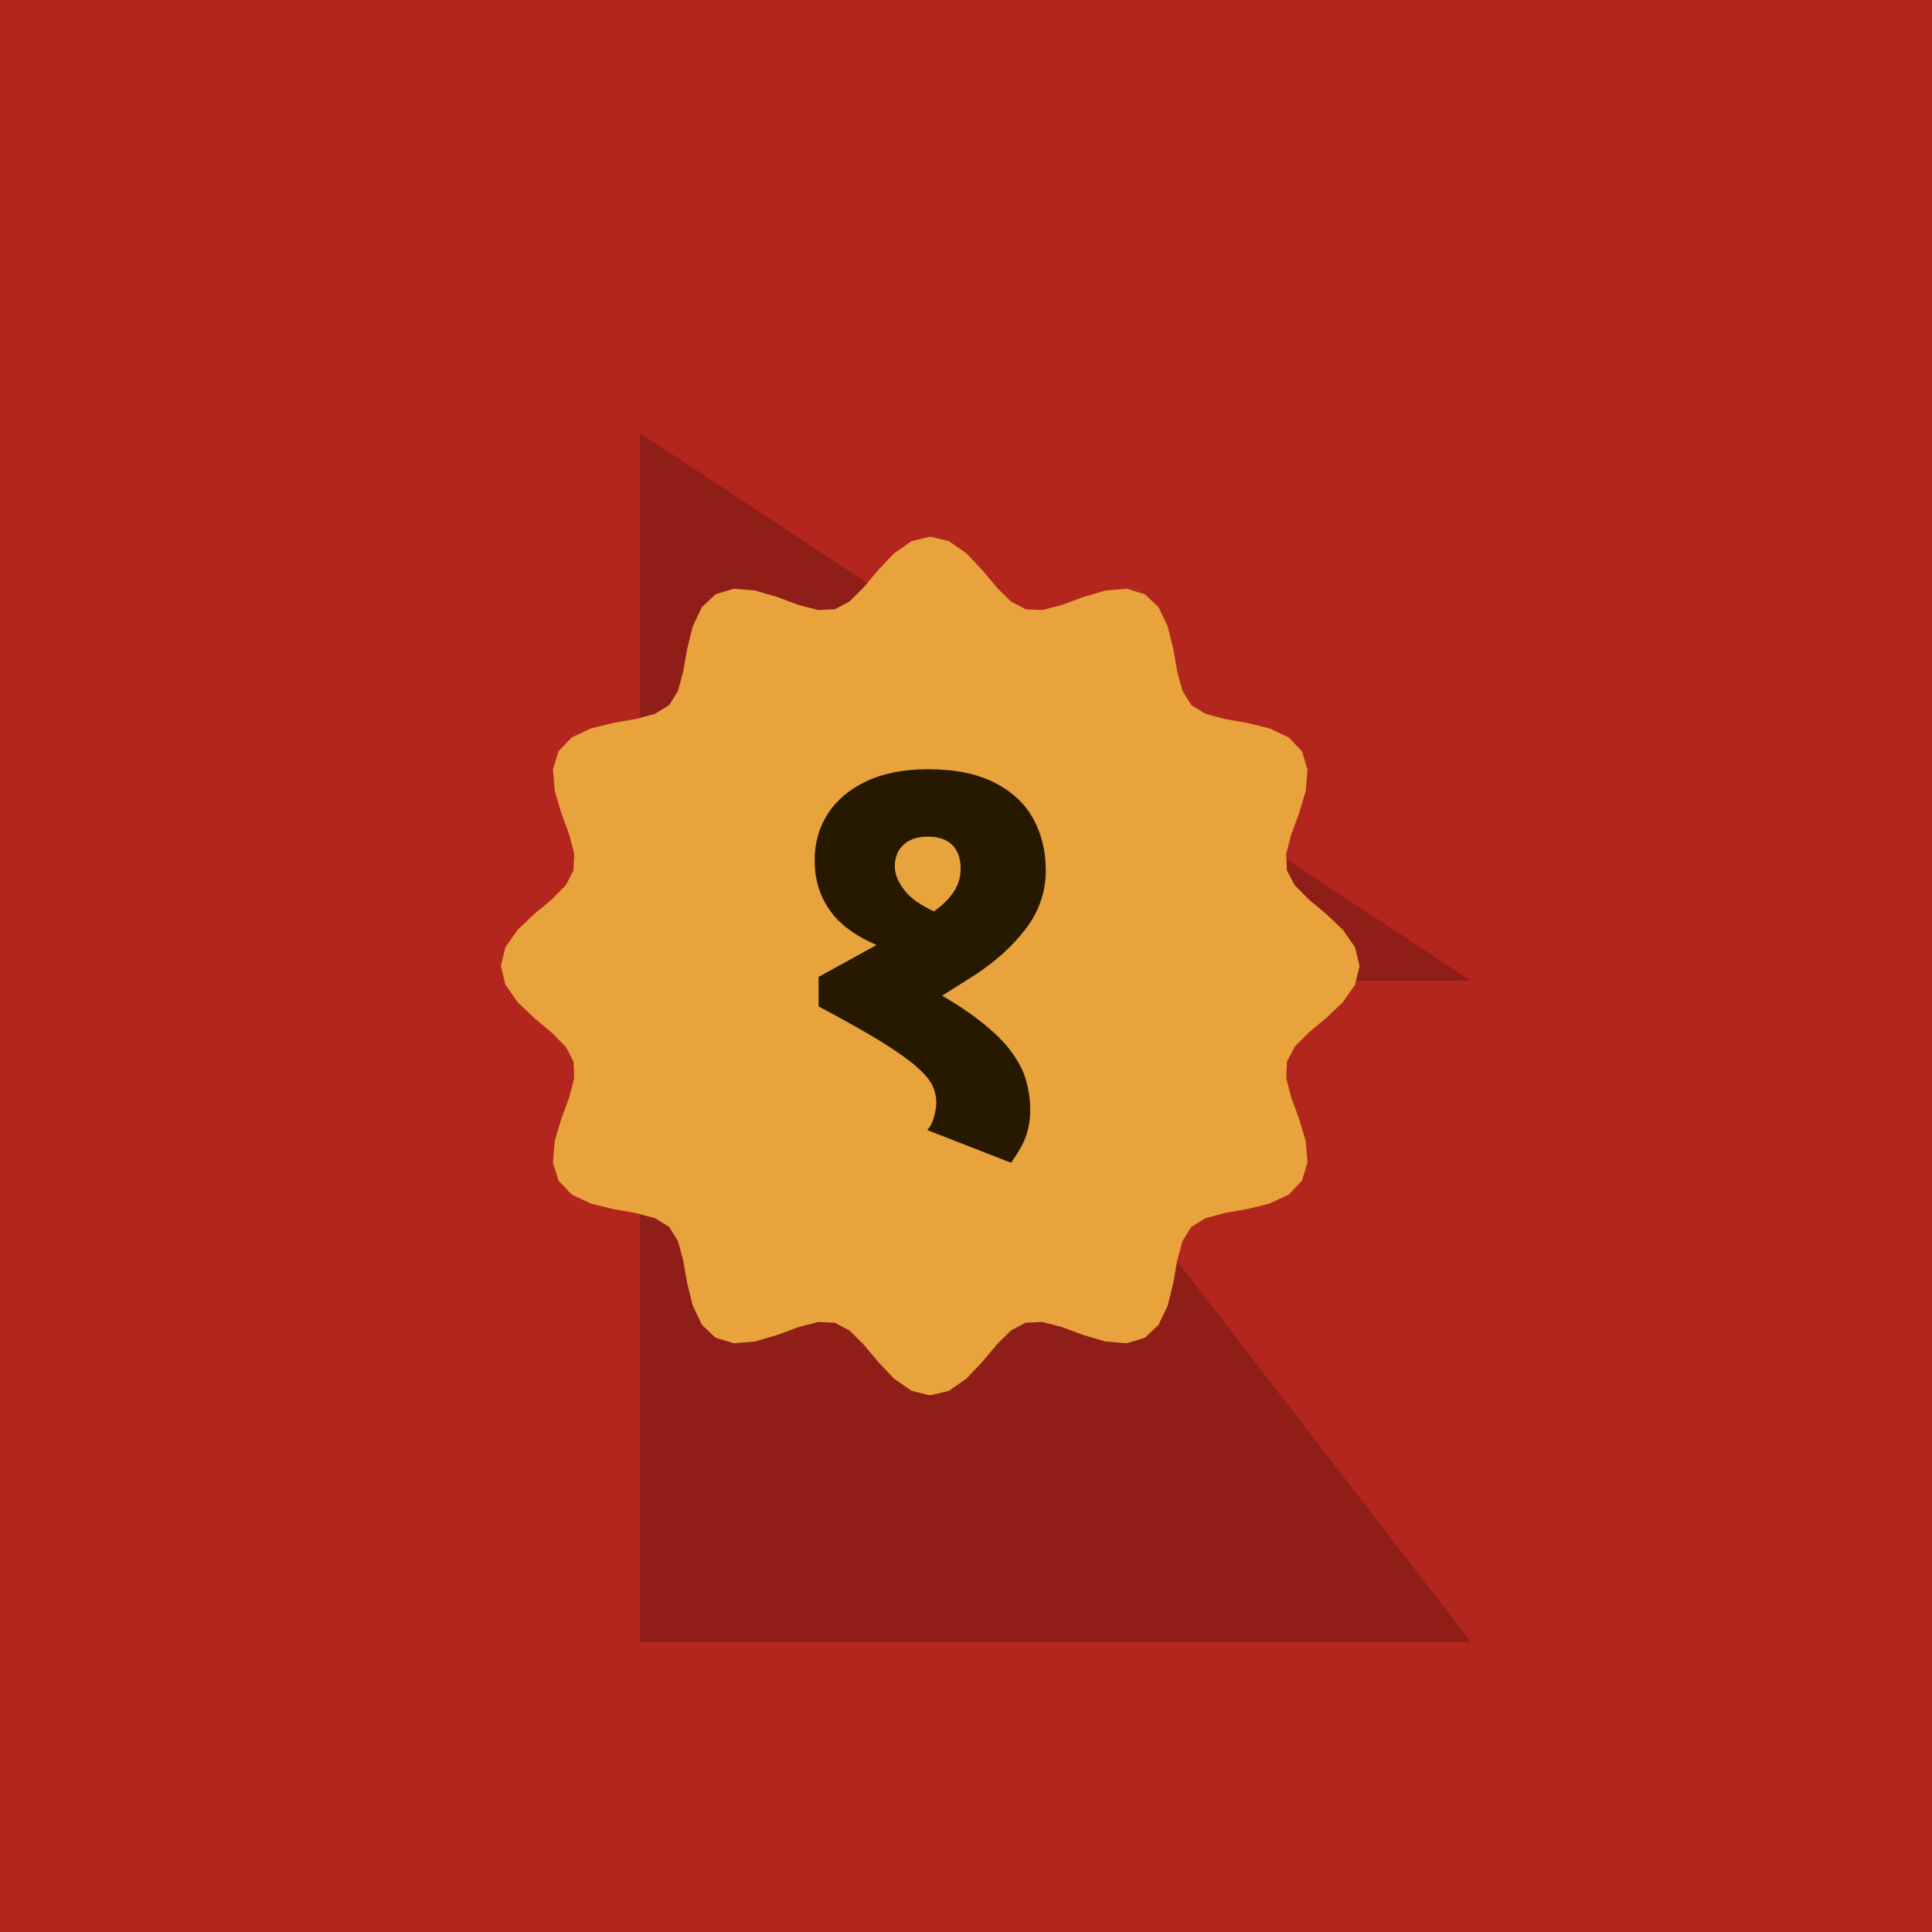
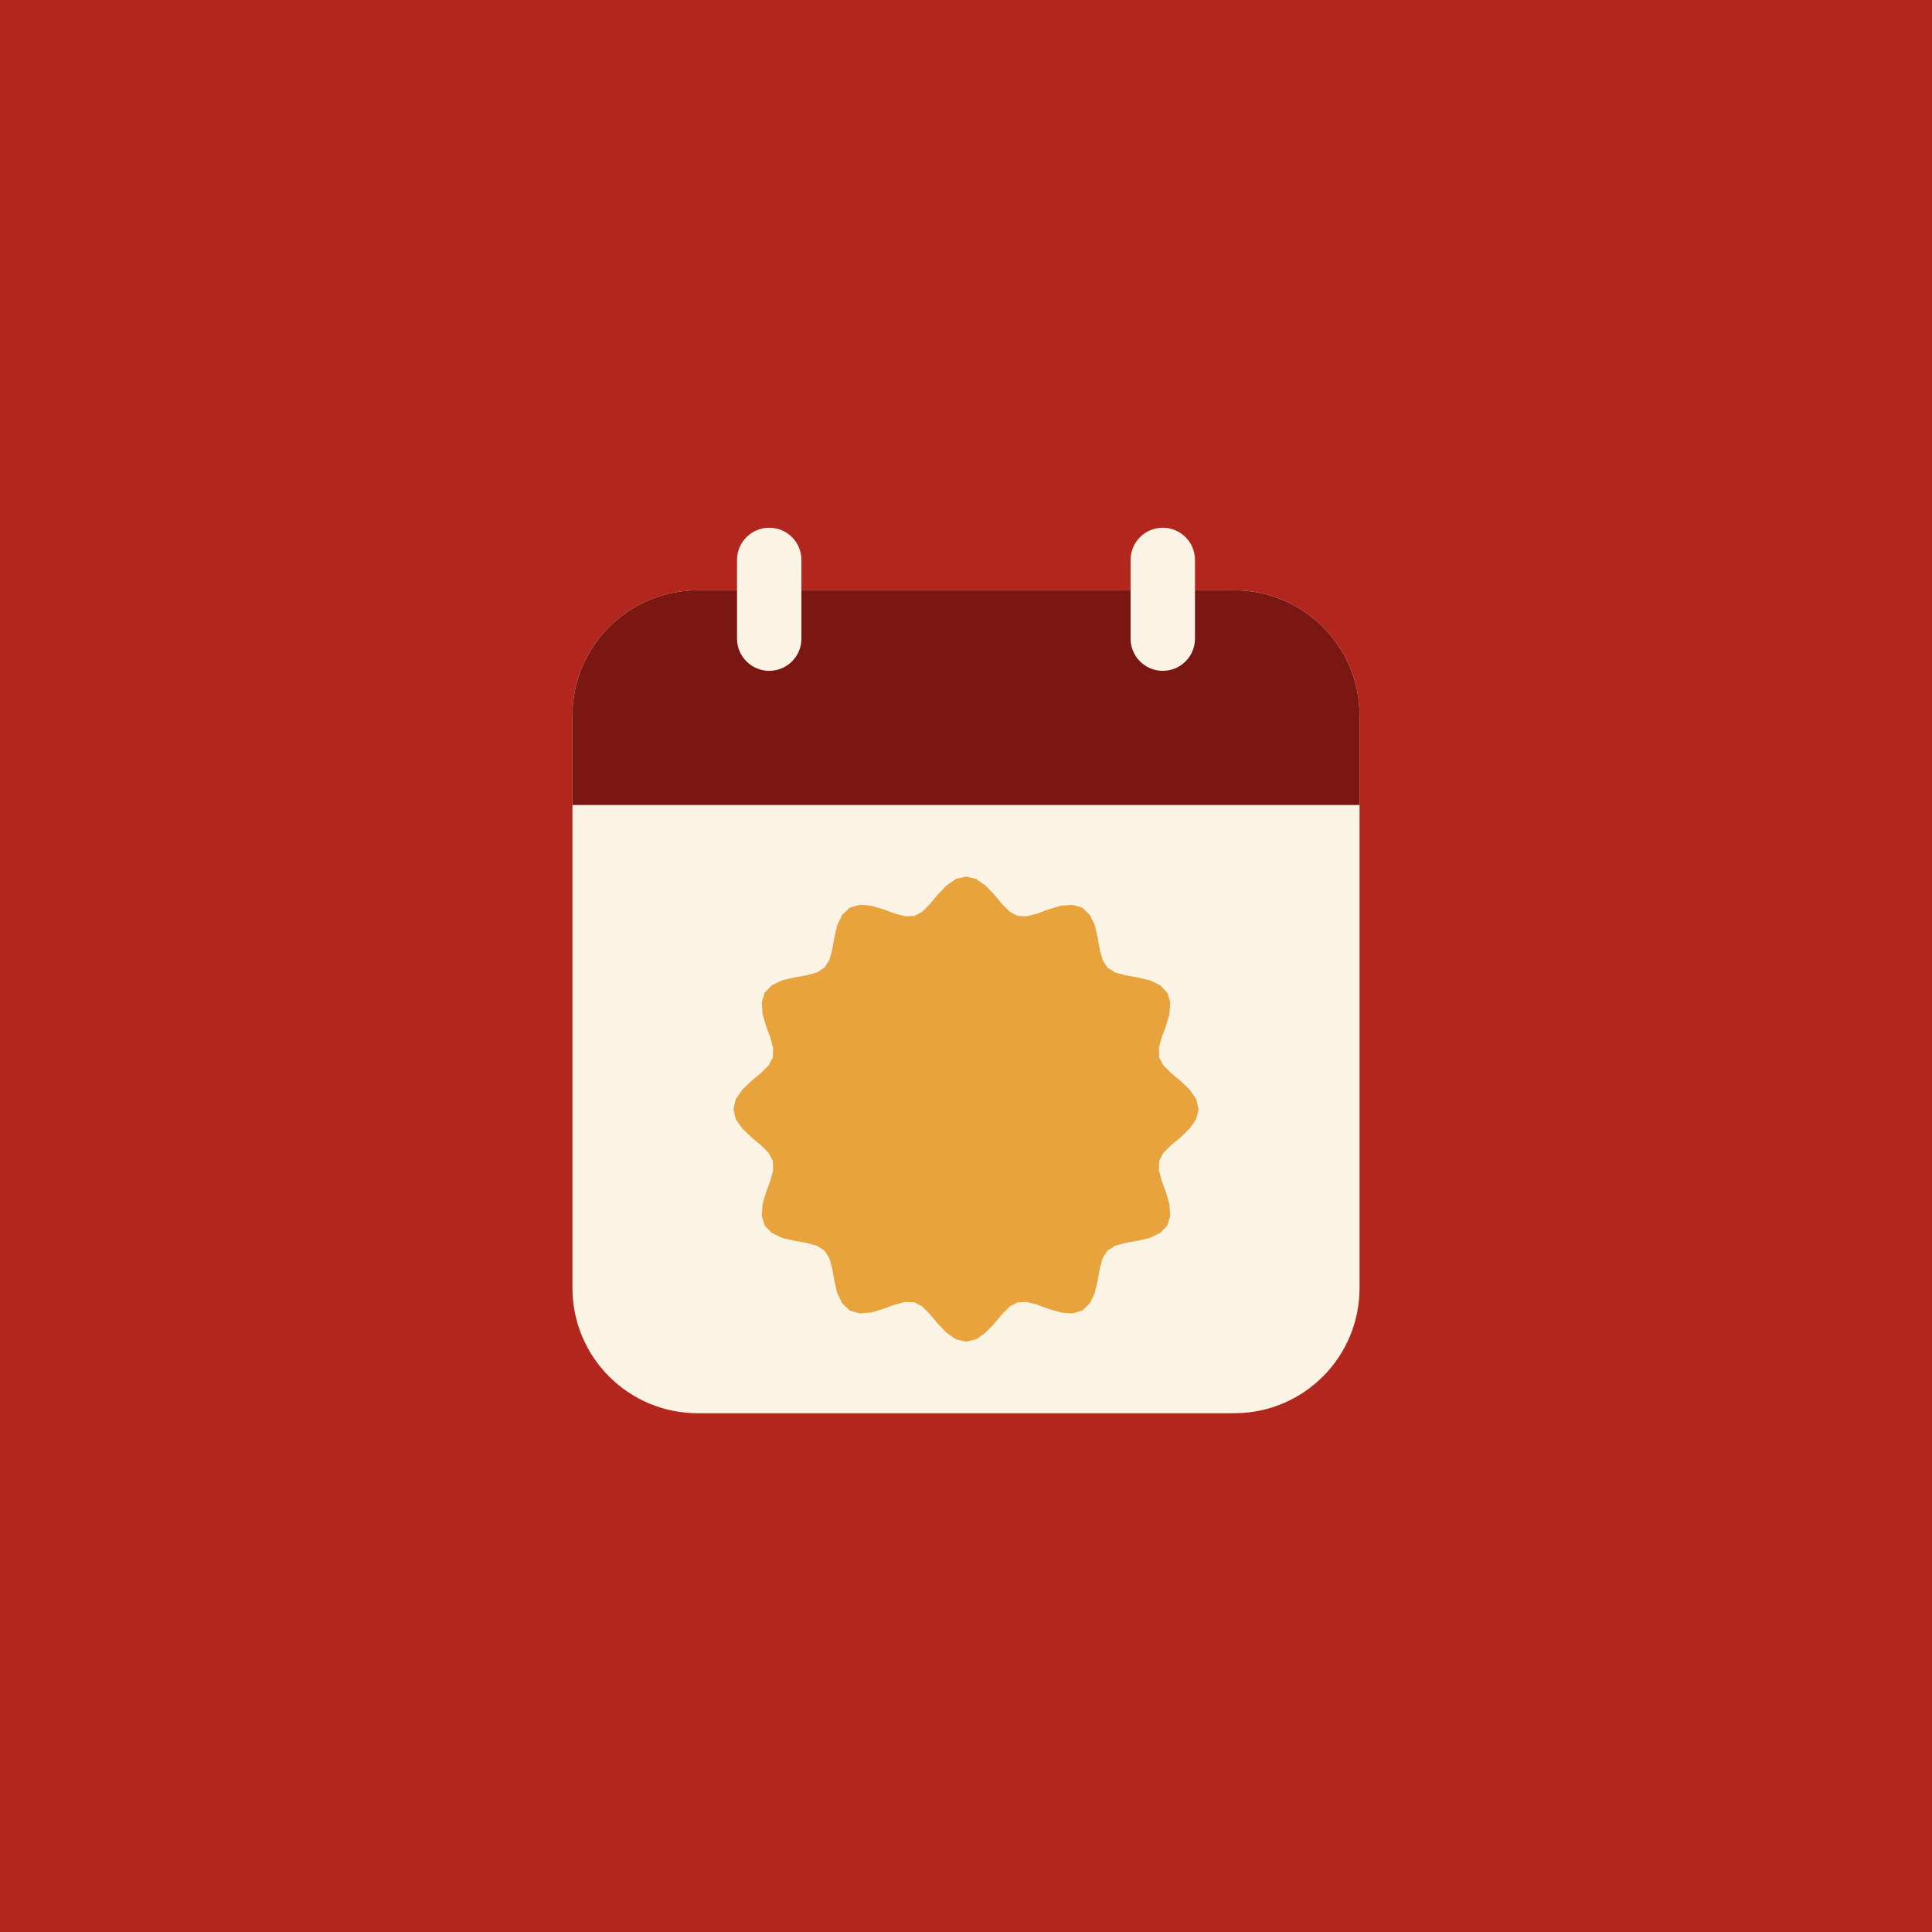
- <svg xmlns="http://www.w3.org/2000/svg" viewBox="0 0 108 108" width="1080" height="1080">
+ <svg xmlns="http://www.w3.org/2000/svg" viewBox="0 0 108 108">
  <rect width="108" height="108" fill="#B3261E" />
-   <path d="M35.77,24.21 L82.23,54.83 L53.72,54.83 L82.23,91.79 L35.77,91.79 Z" fill="#000000" fill-opacity="0.2" />
-   <path d="M52,30 L53.04,30.25 L54.02,30.93 L54.91,31.87 L55.73,32.85 L56.52,33.63 L57.34,34.06 L58.27,34.1 L59.35,33.82 L60.54,33.38 L61.79,33.01 L62.98,32.91 L64,33.22 L64.77,33.95 L65.28,35.03 L65.59,36.29 L65.81,37.55 L66.1,38.62 L66.59,39.41 L67.38,39.9 L68.45,40.19 L69.71,40.41 L70.97,40.72 L72.05,41.23 L72.78,42 L73.09,43.02 L72.99,44.21 L72.62,45.46 L72.18,46.65 L71.9,47.73 L71.94,48.66 L72.37,49.48 L73.15,50.27 L74.13,51.09 L75.07,51.98 L75.75,52.96 L76,54 L75.75,55.04 L75.07,56.02 L74.13,56.91 L73.15,57.73 L72.37,58.52 L71.94,59.34 L71.9,60.27 L72.18,61.35 L72.62,62.54 L72.99,63.79 L73.09,64.98 L72.78,66 L72.05,66.77 L70.97,67.28 L69.71,67.59 L68.45,67.81 L67.38,68.1 L66.59,68.59 L66.1,69.38 L65.81,70.45 L65.59,71.71 L65.28,72.97 L64.77,74.05 L64,74.78 L62.98,75.09 L61.79,74.99 L60.54,74.62 L59.35,74.18 L58.27,73.9 L57.34,73.94 L56.52,74.37 L55.73,75.15 L54.91,76.13 L54.02,77.07 L53.04,77.75 L52,78 L50.96,77.75 L49.98,77.07 L49.09,76.13 L48.27,75.15 L47.48,74.37 L46.66,73.94 L45.73,73.9 L44.65,74.18 L43.46,74.62 L42.21,74.99 L41.02,75.09 L40,74.78 L39.23,74.05 L38.72,72.97 L38.41,71.71 L38.19,70.45 L37.9,69.38 L37.41,68.59 L36.62,68.1 L35.55,67.81 L34.29,67.59 L33.03,67.28 L31.95,66.77 L31.22,66 L30.91,64.98 L31.01,63.79 L31.38,62.54 L31.82,61.35 L32.1,60.27 L32.06,59.34 L31.63,58.52 L30.85,57.73 L29.87,56.91 L28.93,56.02 L28.25,55.04 L28,54 L28.25,52.96 L28.93,51.98 L29.87,51.09 L30.85,50.27 L31.63,49.48 L32.06,48.66 L32.1,47.73 L31.82,46.65 L31.38,45.46 L31.01,44.21 L30.91,43.02 L31.22,42 L31.95,41.23 L33.03,40.72 L34.29,40.41 L35.55,40.19 L36.62,39.9 L37.41,39.41 L37.9,38.62 L38.19,37.55 L38.41,36.29 L38.72,35.03 L39.23,33.95 L40,33.22 L41.02,32.91 L42.21,33.01 L43.46,33.38 L44.65,33.82 L45.73,34.1 L46.66,34.06 L47.48,33.63 L48.27,32.85 L49.09,31.87 L49.98,30.93 L50.96,30.25 Z" fill="#E8A33D" />
-   <path d="M51.87 43Q54.13 43 55.59 43.75Q57.06 44.49 57.76 45.77Q58.46 47.04 58.46 48.66Q58.46 50.44 57.35 51.91Q56.23 53.39 54.38 54.58L50.69 56.9L51.02 54.76Q53.18 55.87 54.48 56.84Q55.78 57.81 56.45 58.68Q57.11 59.54 57.35 60.37Q57.59 61.2 57.59 62.02Q57.59 62.83 57.37 63.46Q57.16 64.1 56.52 65L51.83 63.17Q52.08 62.91 52.21 62.45Q52.34 61.98 52.34 61.62Q52.34 61.19 52.16 60.76Q51.98 60.32 51.37 59.75Q50.75 59.17 49.42 58.33Q48.08 57.49 45.76 56.26V54.61L50.43 52.04Q51.58 51.42 52.3 50.88Q53.02 50.34 53.36 49.78Q53.7 49.22 53.7 48.57Q53.7 47.7 53.24 47.24Q52.77 46.77 51.87 46.77Q50.98 46.77 50.5 47.23Q50.02 47.68 50.02 48.44Q50.02 49.11 50.62 49.84Q51.22 50.58 52.8 51.2L50.07 53.23Q47.65 52.44 46.59 51.15Q45.54 49.87 45.54 48.09Q45.54 46.62 46.28 45.48Q47.02 44.34 48.44 43.67Q49.87 43 51.87 43Z" fill="#271900" />
+   <path d="M39.00,33.00H69.00A7.0,7.0 0,0 1 76.00,40.00V72.00A7.0,7.0 0,0 1 69.00,79.00H39.00A7.0,7.0 0,0 1 32.00,72.00V40.00A7.0,7.0 0,0 1 39.00,33.00Z" fill="#FBF3E4" />
+   <path d="M39.00,33.00H69.00A7.0,7.0 0,0 1 76.00,40.00V45.00H32.00V40.00A7.0,7.0 0,0 1 39.00,33.00Z" fill="#7A1712" />
+   <path d="M43.00,29.50H43.00A1.8,1.8 0,0 1 44.80,31.30V35.70A1.8,1.8 0,0 1 43.00,37.50H43.00A1.8,1.8 0,0 1 41.20,35.70V31.30A1.8,1.8 0,0 1 43.00,29.50ZM65.00,29.50H65.00A1.8,1.8 0,0 1 66.80,31.30V35.70A1.8,1.8 0,0 1 65.00,37.50H65.00A1.8,1.8 0,0 1 63.20,35.70V31.30A1.8,1.8 0,0 1 65.00,29.50Z" fill="#FBF3E4" />
+   <path d="M54.00,49.00L54.56,49.13L55.09,49.50L55.58,50.01L56.02,50.54L56.45,50.97L56.89,51.20L57.40,51.22L57.98,51.07L58.63,50.83L59.30,50.63L59.95,50.58L60.50,50.74L60.92,51.14L61.20,51.72L61.36,52.41L61.48,53.09L61.64,53.67L61.91,54.09L62.33,54.36L62.91,54.52L63.59,54.64L64.28,54.80L64.86,55.08L65.26,55.50L65.42,56.05L65.37,56.70L65.17,57.37L64.93,58.02L64.78,58.60L64.80,59.11L65.03,59.55L65.46,59.98L65.99,60.42L66.50,60.91L66.87,61.44L67.00,62.00L66.87,62.56L66.50,63.09L65.99,63.58L65.46,64.02L65.03,64.45L64.80,64.89L64.78,65.40L64.93,65.98L65.17,66.63L65.37,67.30L65.42,67.95L65.26,68.50L64.86,68.92L64.28,69.20L63.59,69.36L62.91,69.48L62.33,69.64L61.91,69.91L61.64,70.33L61.48,70.91L61.36,71.59L61.20,72.28L60.92,72.86L60.50,73.26L59.95,73.42L59.30,73.37L58.63,73.17L57.98,72.93L57.40,72.78L56.89,72.80L56.45,73.03L56.02,73.46L55.58,73.99L55.09,74.50L54.56,74.87L54.00,75.00L53.44,74.87L52.91,74.50L52.42,73.99L51.98,73.46L51.55,73.03L51.11,72.80L50.60,72.78L50.02,72.93L49.37,73.17L48.70,73.37L48.05,73.42L47.50,73.26L47.08,72.86L46.80,72.28L46.64,71.59L46.52,70.91L46.36,70.33L46.09,69.91L45.67,69.64L45.09,69.48L44.41,69.36L43.72,69.20L43.14,68.92L42.74,68.50L42.58,67.95L42.63,67.30L42.83,66.63L43.07,65.98L43.22,65.40L43.20,64.89L42.97,64.45L42.54,64.02L42.01,63.58L41.50,63.09L41.13,62.56L41.00,62.00L41.13,61.44L41.50,60.91L42.01,60.42L42.54,59.98L42.97,59.55L43.20,59.11L43.22,58.60L43.07,58.02L42.83,57.37L42.63,56.70L42.58,56.05L42.74,55.50L43.14,55.08L43.72,54.80L44.41,54.64L45.09,54.52L45.67,54.36L46.09,54.09L46.36,53.67L46.52,53.09L46.64,52.41L46.80,51.72L47.08,51.14L47.50,50.74L48.05,50.58L48.70,50.63L49.37,50.83L50.02,51.07L50.60,51.22L51.11,51.20L51.55,50.97L51.98,50.54L52.42,50.01L52.91,49.50L53.44,49.13Z" fill="#E8A33D" />
</svg>
